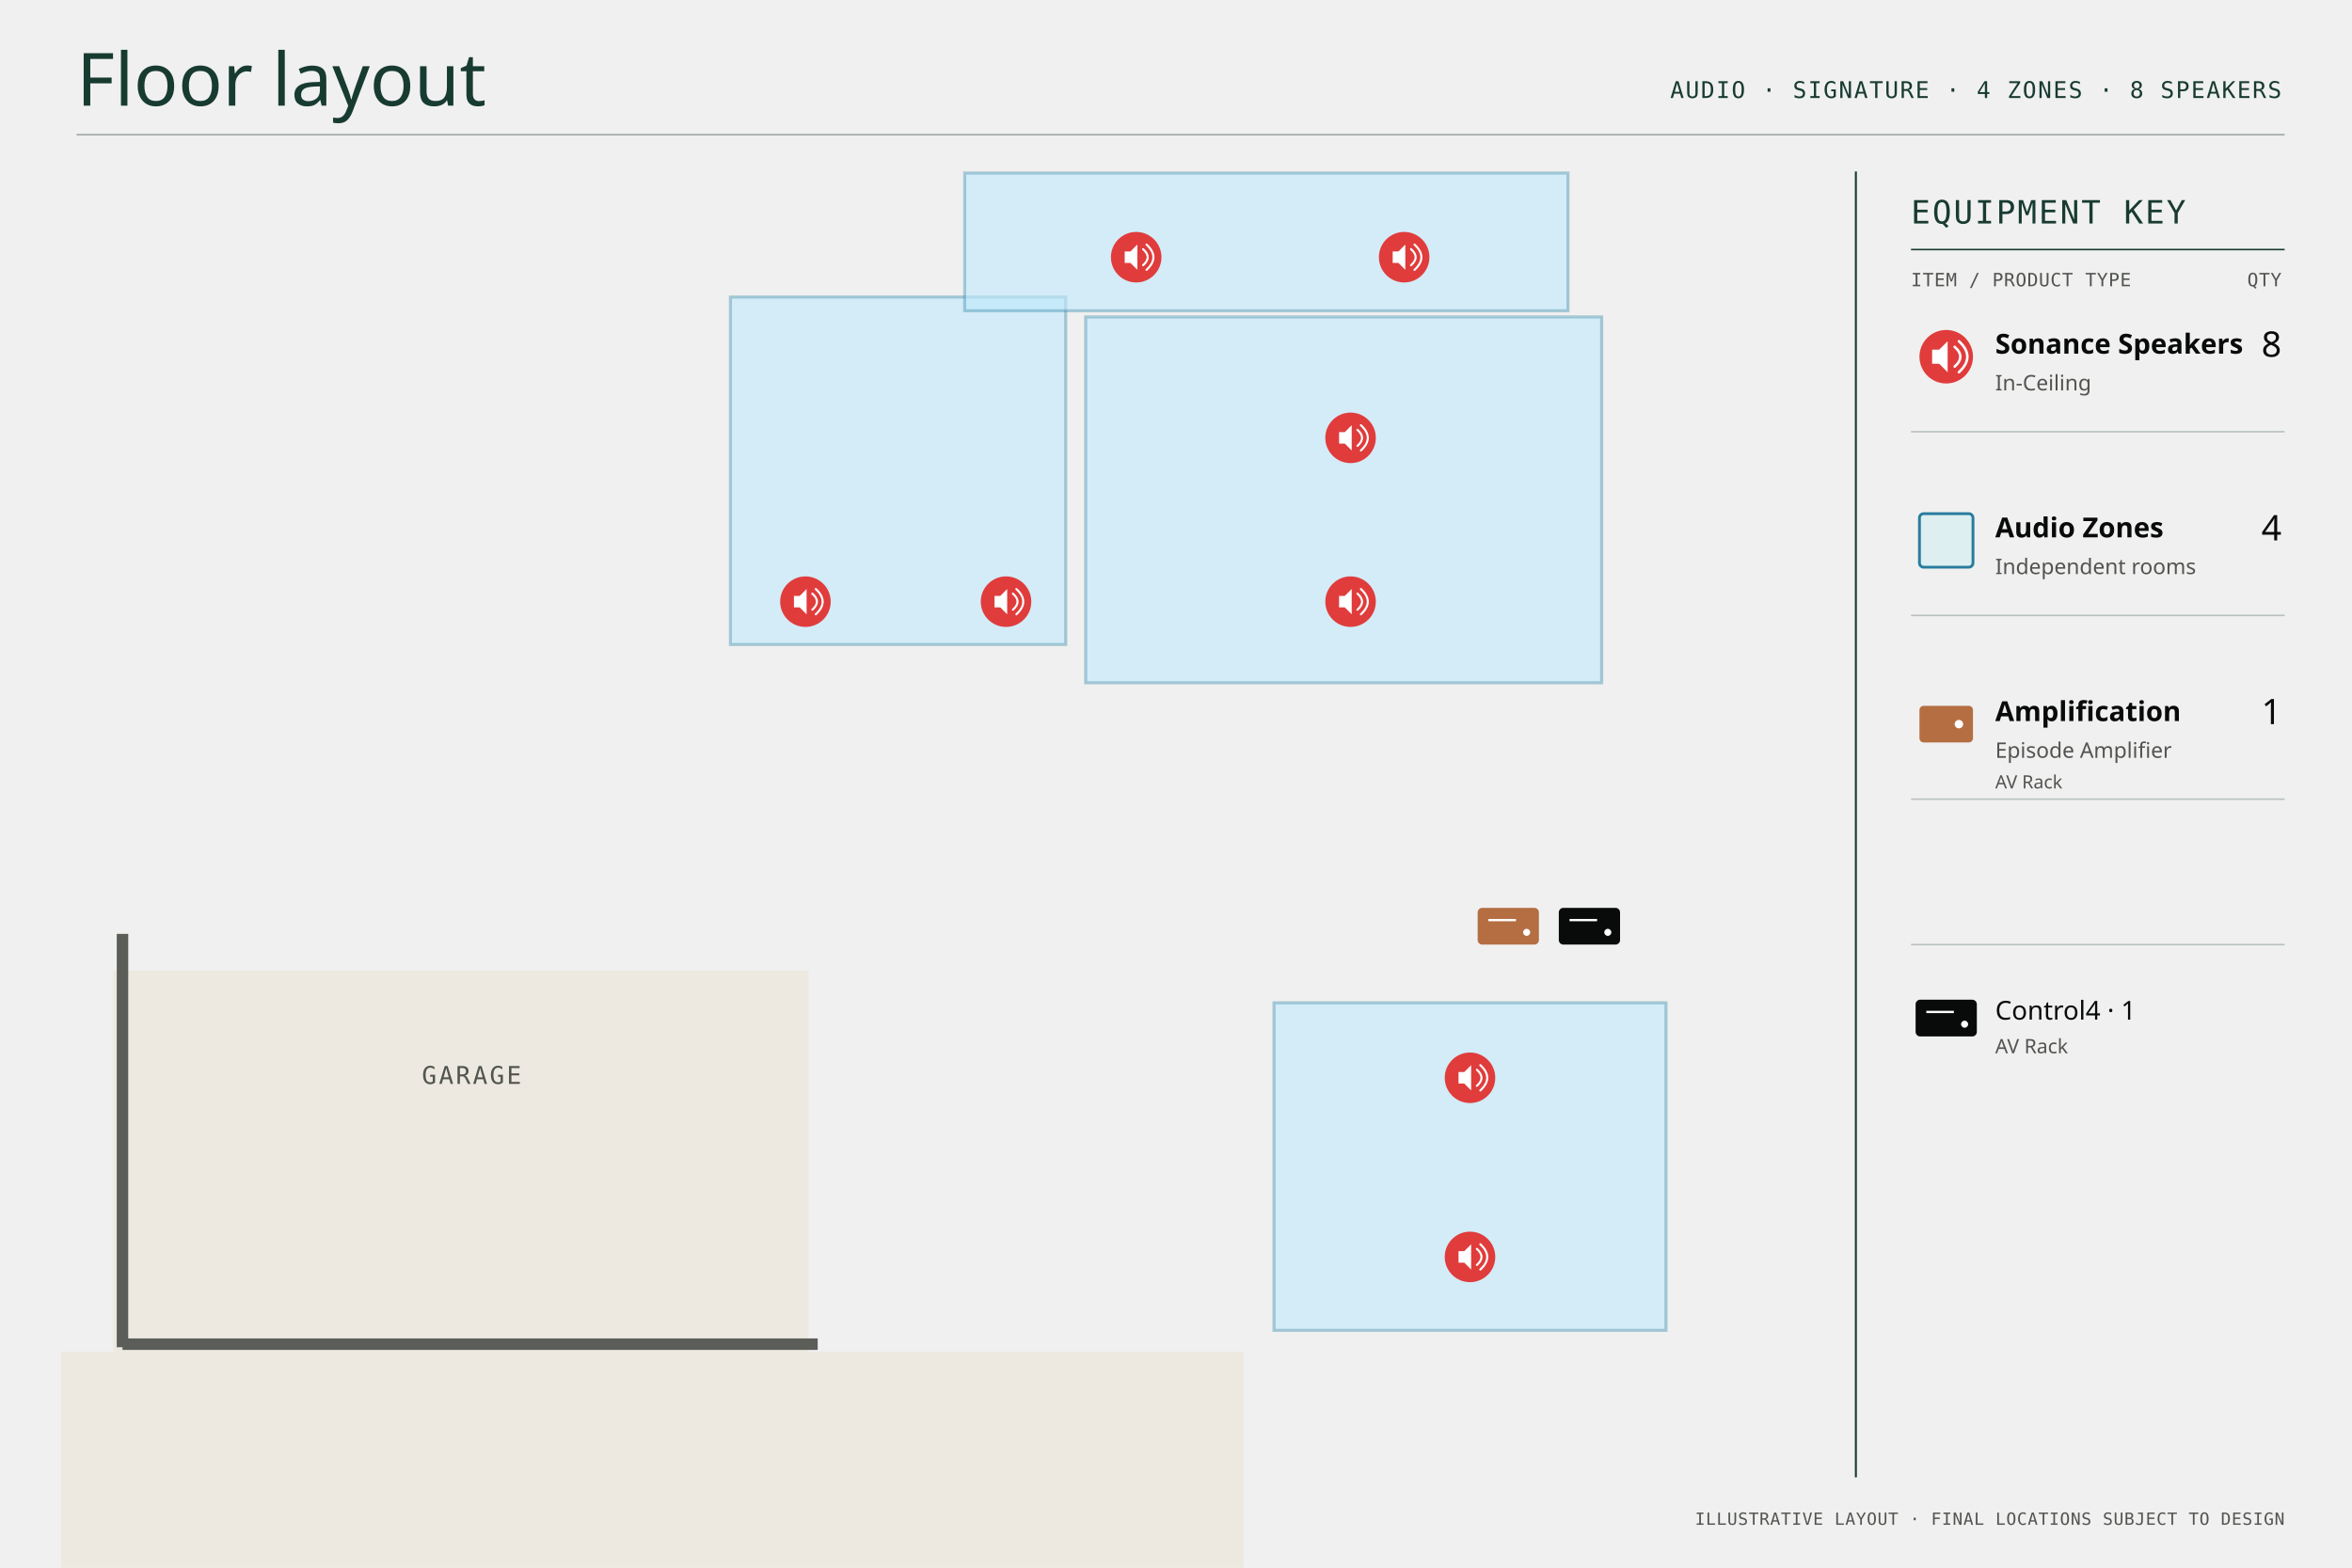
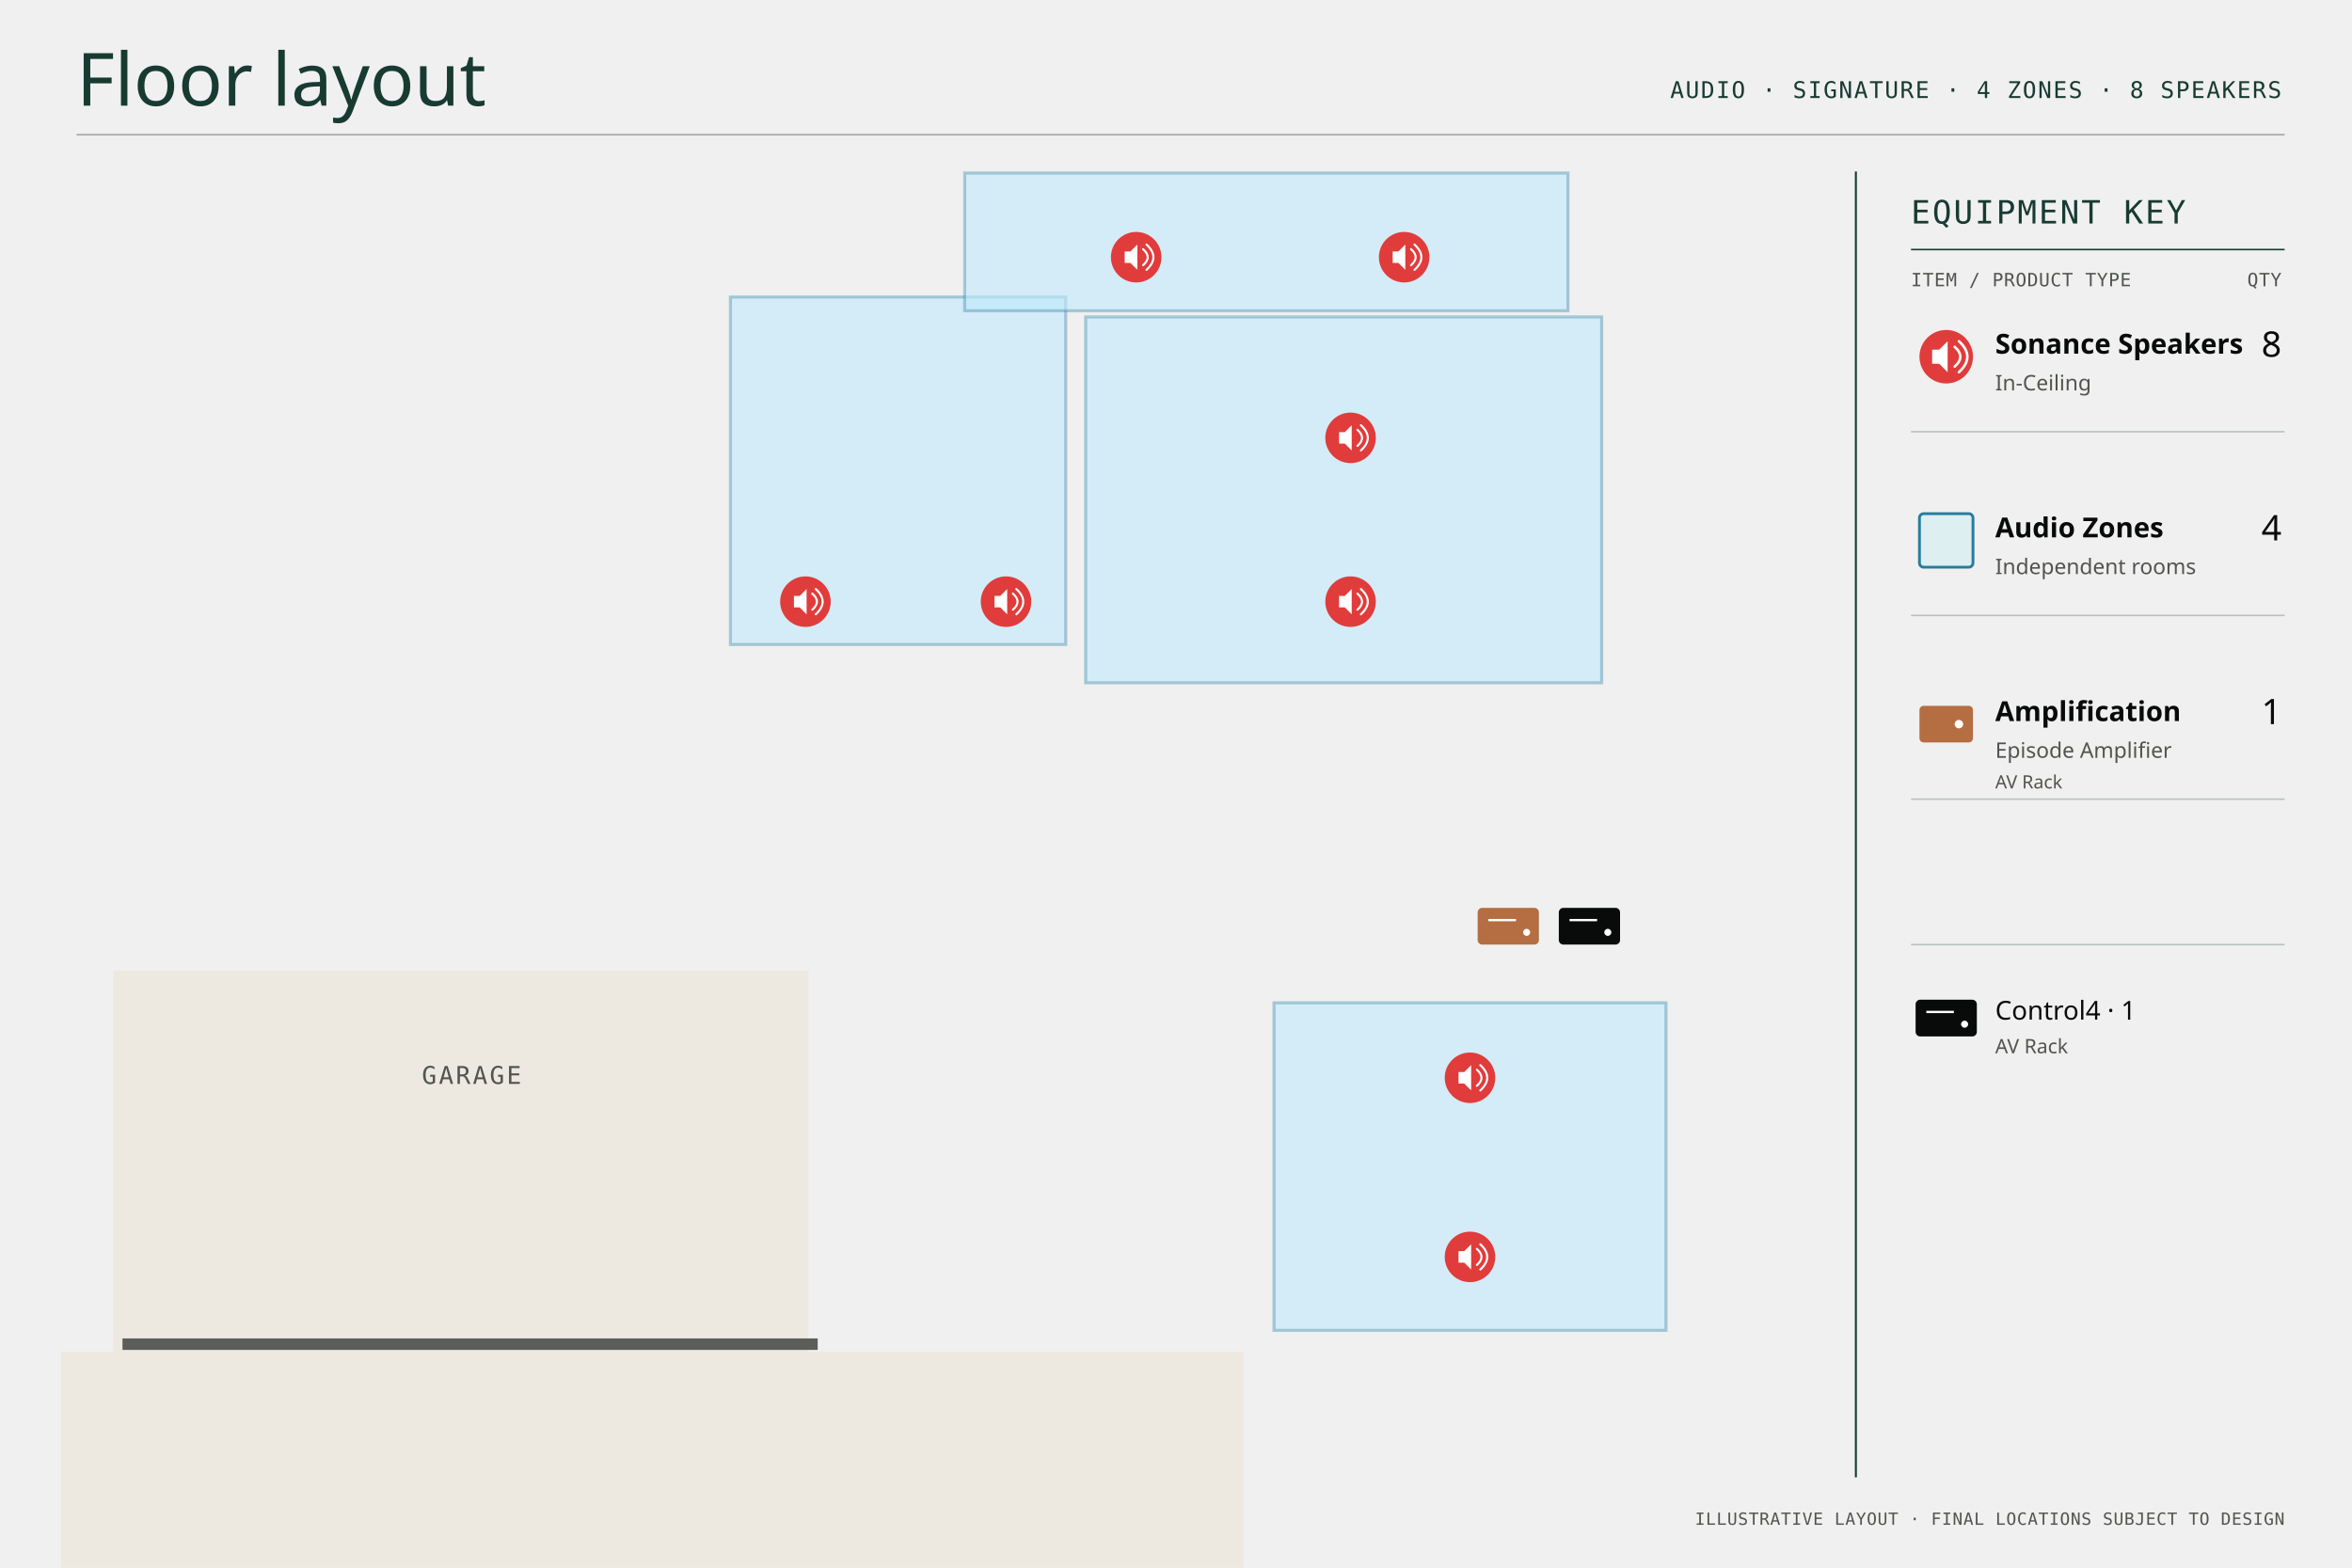
<svg xmlns="http://www.w3.org/2000/svg" viewBox="0 0 1536 1024" width="1536" height="1024" role="img" aria-label="Audio Signature floor layout and equipment key">
  <text x="50" y="69" fill="#183B31" font-family="Schibsted Grotesk,sans-serif" font-size="48">Floor layout</text>
  <text x="1490" y="64" fill="#183B31" font-family="IBM Plex Mono,monospace" font-size="15" letter-spacing=".065em" text-anchor="end">AUDIO · SIGNATURE · 4 ZONES · 8 SPEAKERS</text>
  <line x1="50" y1="88" x2="1492" y2="88" stroke="#9DA7A3" stroke-width="1" />
  <g data-pradera-architectural-cleanup="garage" aria-label="Open garage architectural reference">
    <rect x="74" y="634" width="454" height="257" fill="#EDE9E0" />
    <rect x="40" y="883" width="772" height="141" fill="#EDE9E0" />
-     <line x1="80" y1="610" x2="80" y2="880" stroke="#5B5D58" stroke-width="7.5" />
    <line x1="80" y1="878" x2="534" y2="878" stroke="#5B5D58" stroke-width="7.5" />
    <text x="308" y="708" fill="#51544F" text-anchor="middle" font-family="IBM Plex Mono,monospace" font-size="16" font-weight="500" letter-spacing=".09em">GARAGE</text>
  </g>
  <rect x="709" y="207" width="337" height="239" fill="#BFE9FC" fill-opacity=".60" stroke="#287C9E" stroke-opacity=".35" stroke-width="2" />
  <g transform="translate(882,286) scale(.75)">
    <circle r="22" fill="#E03C3C" />
    <path d="M-10 -5h5l6 -6v22l-6 -6h-5z" fill="white" />
    <path d="M6 -7q8 7 0 14M9 -11q12 11 0 22" fill="none" stroke="white" stroke-width="1.8" stroke-linecap="round" />
  </g>
  <g transform="translate(882,393) scale(.75)">
    <circle r="22" fill="#E03C3C" />
    <path d="M-10 -5h5l6 -6v22l-6 -6h-5z" fill="white" />
    <path d="M6 -7q8 7 0 14M9 -11q12 11 0 22" fill="none" stroke="white" stroke-width="1.8" stroke-linecap="round" />
  </g>
  <rect x="832" y="655" width="256" height="214" fill="#BFE9FC" fill-opacity=".60" stroke="#287C9E" stroke-opacity=".35" stroke-width="2" />
  <g transform="translate(960,704) scale(.75)">
    <circle r="22" fill="#E03C3C" />
    <path d="M-10 -5h5l6 -6v22l-6 -6h-5z" fill="white" />
    <path d="M6 -7q8 7 0 14M9 -11q12 11 0 22" fill="none" stroke="white" stroke-width="1.8" stroke-linecap="round" />
  </g>
  <g transform="translate(960,821) scale(.75)">
    <circle r="22" fill="#E03C3C" />
    <path d="M-10 -5h5l6 -6v22l-6 -6h-5z" fill="white" />
    <path d="M6 -7q8 7 0 14M9 -11q12 11 0 22" fill="none" stroke="white" stroke-width="1.8" stroke-linecap="round" />
  </g>
  <rect x="477" y="194" width="219" height="227" fill="#BFE9FC" fill-opacity=".60" stroke="#287C9E" stroke-opacity=".35" stroke-width="2" />
  <g transform="translate(526,393) scale(.75)">
    <circle r="22" fill="#E03C3C" />
    <path d="M-10 -5h5l6 -6v22l-6 -6h-5z" fill="white" />
    <path d="M6 -7q8 7 0 14M9 -11q12 11 0 22" fill="none" stroke="white" stroke-width="1.8" stroke-linecap="round" />
  </g>
  <g transform="translate(657,393) scale(.75)">
    <circle r="22" fill="#E03C3C" />
    <path d="M-10 -5h5l6 -6v22l-6 -6h-5z" fill="white" />
    <path d="M6 -7q8 7 0 14M9 -11q12 11 0 22" fill="none" stroke="white" stroke-width="1.8" stroke-linecap="round" />
  </g>
  <rect x="630" y="113" width="394" height="90" fill="#BFE9FC" fill-opacity=".60" stroke="#287C9E" stroke-opacity=".35" stroke-width="2" />
  <g transform="translate(742,168) scale(.75)">
    <circle r="22" fill="#E03C3C" />
    <path d="M-10 -5h5l6 -6v22l-6 -6h-5z" fill="white" />
    <path d="M6 -7q8 7 0 14M9 -11q12 11 0 22" fill="none" stroke="white" stroke-width="1.8" stroke-linecap="round" />
  </g>
  <g transform="translate(917,168) scale(.75)">
    <circle r="22" fill="#E03C3C" />
    <path d="M-10 -5h5l6 -6v22l-6 -6h-5z" fill="white" />
    <path d="M6 -7q8 7 0 14M9 -11q12 11 0 22" fill="none" stroke="white" stroke-width="1.8" stroke-linecap="round" />
  </g>
  <g transform="translate(985,605)" aria-label="amplifier in mechanical room">
    <rect x="-20" y="-12" width="40" height="24" rx="3" fill="#B46E42" />
    <path d="M-13 -4H5" stroke="#FFF" stroke-width="1.5" />
    <circle cx="12" cy="4" r="2.3" fill="#FFF" />
  </g>
  <g transform="translate(1038,605)" aria-label="controller in mechanical room">
    <rect x="-20" y="-12" width="40" height="24" rx="3" fill="#090B0A" />
    <path d="M-13 -4H5" stroke="#FFF" stroke-width="1.5" />
    <circle cx="12" cy="4" r="2.3" fill="#FFF" />
  </g>
  <line x1="1212" y1="112" x2="1212" y2="965" stroke="#183B31" stroke-width="1.3" />
  <text x="1248" y="146" fill="#183B31" font-family="IBM Plex Mono,monospace" font-size="21" letter-spacing=".06em">EQUIPMENT KEY</text>
  <line x1="1248" y1="163" x2="1492" y2="163" stroke="#183B31" stroke-width="1" />
  <text x="1248" y="187" fill="#51544F" font-family="IBM Plex Mono,monospace" font-size="12" letter-spacing=".03em">ITEM / PRODUCT TYPE</text>
  <text x="1490" y="187" fill="#51544F" font-family="IBM Plex Mono,monospace" font-size="12" letter-spacing=".03em" text-anchor="end">QTY</text>
  <g transform="translate(1271,233) scale(0.92)">
    <circle r="19" fill="#E03C3C" />
    <path d="M-10 -5h5l6 -6v22l-6 -6h-5z" fill="white" />
    <path d="M6 -7q8 7 0 14M9 -11q12 11 0 22" fill="none" stroke="white" stroke-width="1.8" stroke-linecap="round" />
  </g>
  <text x="1303" y="231" fill="#090B0A" font-family="Instrument Sans,sans-serif" font-size="18" font-weight="600">Sonance Speakers</text>
  <text x="1303" y="255" fill="#51544F" font-family="Instrument Sans,sans-serif" font-size="14">In-Ceiling</text>
  <text x="1490" y="233" fill="#090B0A" font-family="Instrument Sans,sans-serif" font-size="23" text-anchor="end">8</text>
  <line x1="1248" y1="282" x2="1492" y2="282" stroke="#B8C1BC" stroke-width="1" />
  <g transform="translate(1271,353) scale(0.92)">
    <rect x="-19" y="-19" width="38" height="38" rx="3" fill="#DDEFF1" stroke="#287C9E" stroke-width="2" />
  </g>
  <text x="1303" y="351" fill="#090B0A" font-family="Instrument Sans,sans-serif" font-size="18" font-weight="600">Audio Zones</text>
  <text x="1303" y="375" fill="#51544F" font-family="Instrument Sans,sans-serif" font-size="14">Independent rooms</text>
  <text x="1490" y="353" fill="#090B0A" font-family="Instrument Sans,sans-serif" font-size="23" text-anchor="end">4</text>
  <line x1="1248" y1="402" x2="1492" y2="402" stroke="#B8C1BC" stroke-width="1" />
  <g transform="translate(1271,473) scale(0.92)">
    <rect x="-19" y="-13" width="38" height="26" rx="3" fill="#B46E42" />
    <circle cx="9" cy="0" r="3" fill="white" />
  </g>
  <text x="1303" y="471" fill="#090B0A" font-family="Instrument Sans,sans-serif" font-size="18" font-weight="600">Amplification</text>
  <text x="1303" y="495" fill="#51544F" font-family="Instrument Sans,sans-serif" font-size="14">Episode Amplifier</text>
  <text x="1303" y="515" fill="#51544F" font-family="Instrument Sans,sans-serif" font-size="12">AV Rack</text>
  <text x="1490" y="473" fill="#090B0A" font-family="Instrument Sans,sans-serif" font-size="23" text-anchor="end">1</text>
  <line x1="1248" y1="522" x2="1492" y2="522" stroke="#B8C1BC" stroke-width="1" />
  <line x1="1248" y1="617" x2="1492" y2="617" stroke="#B8C1BC" />
  <g transform="translate(1271,665)" aria-label="controller in mechanical room">
    <rect x="-20" y="-12" width="40" height="24" rx="3" fill="#090B0A" />
    <path d="M-13 -4H5" stroke="#FFF" stroke-width="1.5" />
    <circle cx="12" cy="4" r="2.3" fill="#FFF" />
  </g>
  <text x="1303" y="666" fill="#090B0A" font-family="Instrument Sans,sans-serif" font-size="17">Control4 · 1</text>
  <text x="1303" y="688" fill="#51544F" font-family="Instrument Sans,sans-serif" font-size="13">AV Rack</text>
  <text x="1492" y="996" fill="#51544F" font-family="IBM Plex Mono,monospace" font-size="11" letter-spacing=".035em" text-anchor="end">ILLUSTRATIVE LAYOUT · FINAL LOCATIONS SUBJECT TO DESIGN</text>
</svg>
